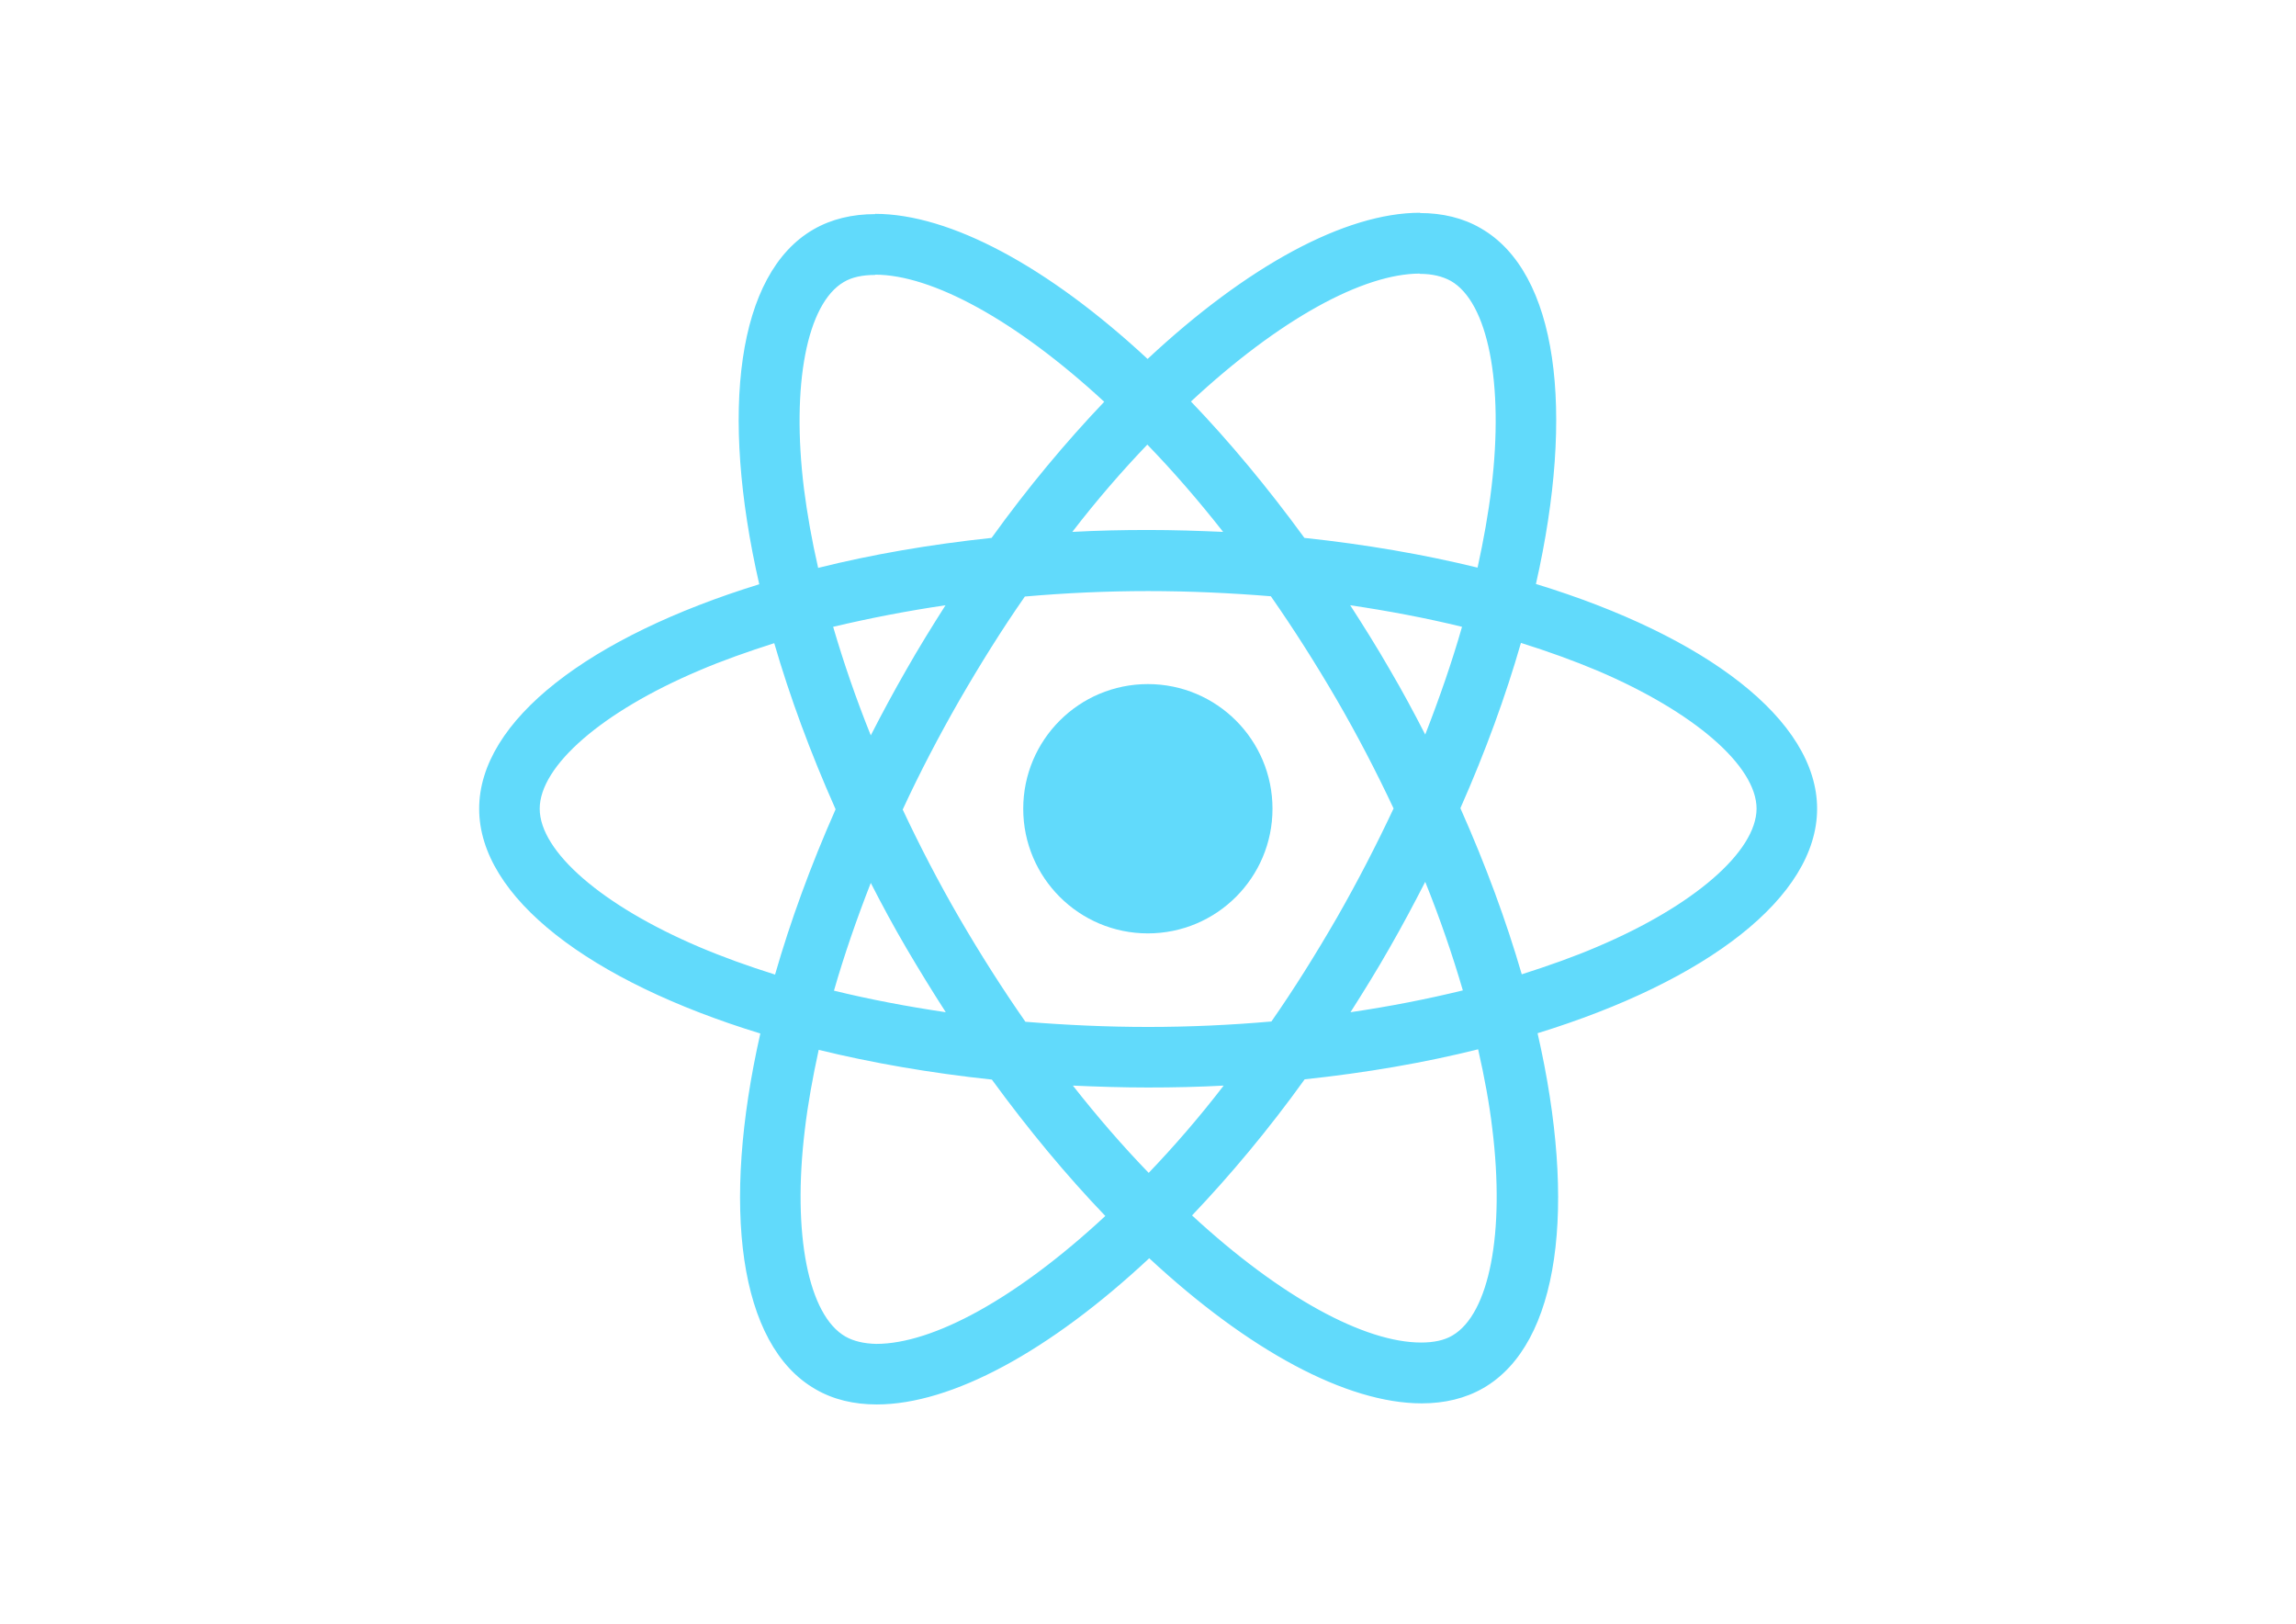
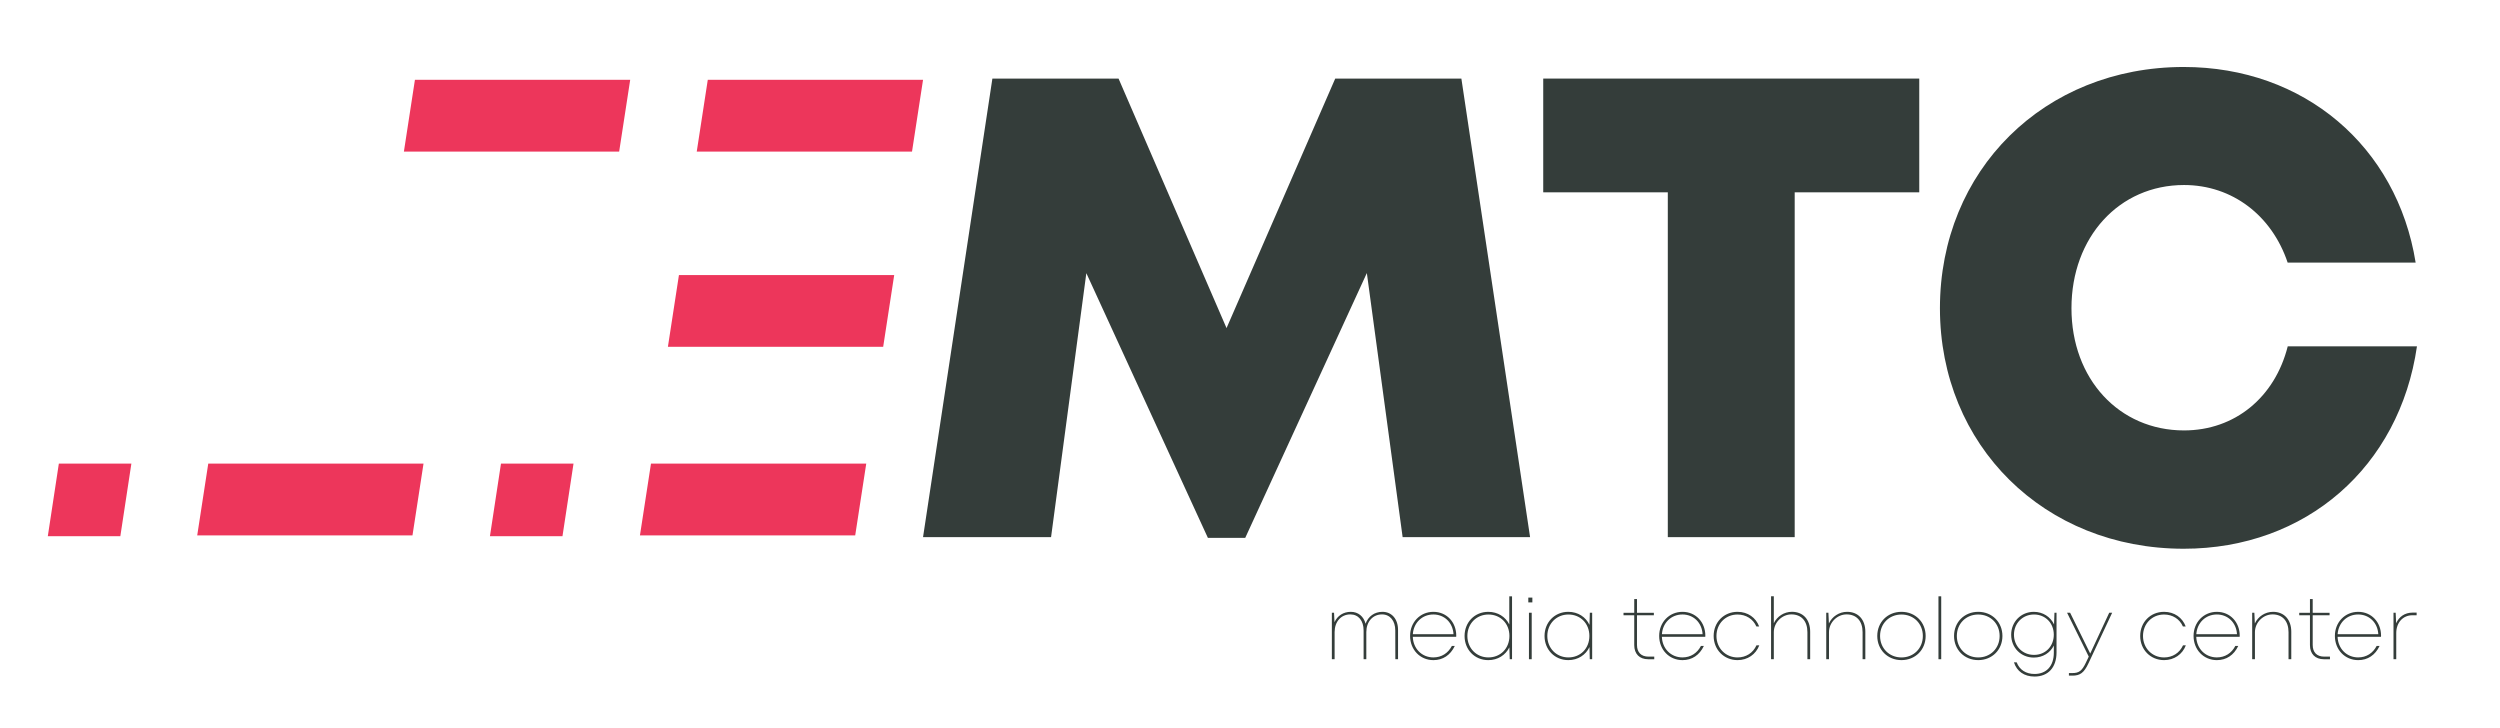
- <svg xmlns="http://www.w3.org/2000/svg" viewBox="0 0 841.9 595.3">
-   <g fill="#61DAFB">
-     <path d="M666.3 296.5c0-32.5-40.7-63.3-103.1-82.4 14.4-63.6 8-114.2-20.2-130.4-6.5-3.8-14.1-5.6-22.4-5.6v22.3c4.6 0 8.3.9 11.4 2.6 13.6 7.8 19.5 37.5 14.9 75.7-1.1 9.4-2.9 19.3-5.1 29.4-19.6-4.8-41-8.5-63.5-10.9-13.5-18.5-27.5-35.3-41.6-50 32.6-30.3 63.2-46.9 84-46.9V78c-27.5 0-63.5 19.6-99.9 53.6-36.4-33.8-72.4-53.2-99.9-53.2v22.3c20.7 0 51.4 16.5 84 46.6-14 14.7-28 31.4-41.3 49.9-22.6 2.4-44 6.1-63.6 11-2.3-10-4-19.7-5.2-29-4.7-38.2 1.1-67.9 14.6-75.8 3-1.8 6.9-2.6 11.5-2.6V78.5c-8.4 0-16 1.8-22.6 5.6-28.1 16.2-34.4 66.7-19.9 130.1-62.2 19.2-102.7 49.9-102.7 82.3 0 32.5 40.7 63.3 103.1 82.4-14.4 63.6-8 114.2 20.2 130.4 6.5 3.8 14.1 5.6 22.5 5.6 27.5 0 63.5-19.6 99.9-53.6 36.4 33.8 72.4 53.2 99.9 53.2 8.4 0 16-1.8 22.6-5.6 28.1-16.2 34.4-66.7 19.9-130.1 62-19.1 102.5-49.9 102.5-82.3zm-130.2-66.7c-3.7 12.9-8.3 26.2-13.5 39.5-4.1-8-8.4-16-13.1-24-4.6-8-9.5-15.8-14.4-23.4 14.2 2.1 27.9 4.7 41 7.9zm-45.8 106.5c-7.8 13.5-15.8 26.3-24.1 38.2-14.9 1.3-30 2-45.2 2-15.1 0-30.2-.7-45-1.9-8.3-11.9-16.4-24.6-24.2-38-7.6-13.1-14.5-26.4-20.8-39.8 6.2-13.4 13.2-26.8 20.7-39.9 7.8-13.5 15.8-26.3 24.1-38.2 14.9-1.3 30-2 45.2-2 15.1 0 30.2.7 45 1.9 8.3 11.9 16.4 24.6 24.2 38 7.6 13.1 14.5 26.4 20.8 39.8-6.3 13.4-13.2 26.8-20.7 39.9zm32.3-13c5.4 13.4 10 26.8 13.8 39.8-13.1 3.2-26.9 5.9-41.2 8 4.9-7.7 9.8-15.6 14.4-23.7 4.6-8 8.9-16.1 13-24.1zM421.2 430c-9.3-9.6-18.6-20.3-27.8-32 9 .4 18.2.7 27.5.7 9.4 0 18.7-.2 27.8-.7-9 11.7-18.3 22.4-27.5 32zm-74.4-58.9c-14.2-2.1-27.9-4.7-41-7.9 3.7-12.9 8.3-26.2 13.5-39.5 4.1 8 8.4 16 13.1 24 4.7 8 9.5 15.8 14.4 23.4zM420.7 163c9.3 9.6 18.6 20.3 27.8 32-9-.4-18.2-.7-27.5-.7-9.4 0-18.7.2-27.8.7 9-11.7 18.3-22.4 27.5-32zm-74 58.9c-4.9 7.7-9.8 15.6-14.4 23.7-4.6 8-8.9 16-13 24-5.4-13.4-10-26.8-13.8-39.8 13.1-3.1 26.9-5.8 41.2-7.9zm-90.5 125.2c-35.4-15.1-58.3-34.9-58.3-50.6 0-15.7 22.9-35.6 58.3-50.6 8.6-3.7 18-7 27.7-10.1 5.7 19.6 13.2 40 22.5 60.9-9.2 20.8-16.6 41.1-22.2 60.6-9.9-3.1-19.3-6.5-28-10.2zM310 490c-13.6-7.8-19.5-37.5-14.9-75.7 1.1-9.4 2.9-19.3 5.1-29.4 19.6 4.8 41 8.5 63.5 10.9 13.5 18.5 27.5 35.3 41.6 50-32.6 30.3-63.2 46.9-84 46.9-4.5-.1-8.3-1-11.3-2.7zm237.2-76.2c4.7 38.2-1.1 67.9-14.6 75.8-3 1.8-6.9 2.6-11.5 2.6-20.7 0-51.4-16.5-84-46.6 14-14.7 28-31.4 41.3-49.9 22.6-2.4 44-6.1 63.6-11 2.3 10.1 4.1 19.8 5.2 29.1zm38.5-66.7c-8.6 3.7-18 7-27.7 10.1-5.7-19.6-13.2-40-22.5-60.9 9.2-20.8 16.6-41.1 22.2-60.6 9.9 3.1 19.3 6.5 28.1 10.2 35.4 15.1 58.3 34.9 58.3 50.6-.1 15.7-23 35.6-58.4 50.6zM320.8 78.4z" />
-     <circle cx="420.9" cy="296.5" r="45.7" />
-     <path d="M520.5 78.1z" />
+ <svg xmlns="http://www.w3.org/2000/svg" version="1.1" id="Layer_1" x="0px" y="0px" viewBox="0 0 1987 578" style="enable-background:new 0 0 1987 578;" xml:space="preserve">
+   <style type="text/css">
+ 	.st0{fill:#343D3A;}
+ 	.st1{fill:#ED365B;}
+ </style>
+   <g>
+     <path class="st0" d="M1111.16,500.63v23.31h-2.14l-0.05-22.82c0-7.73-4.17-12.79-10.53-12.79c-7.34,0-12.44,5.69-12.49,14.01v21.6   h-2.16v-22.82c0-7.84-4.12-12.79-10.55-12.79c-7.34,0-12.44,5.69-12.49,14.01v21.6h-2.19V487h1.74l0.35,7.53   c2.32-5.12,7.05-8.25,12.95-8.25c5.91,0,10.24,3.65,11.76,9.46c2.08-5.83,7.07-9.46,13.4-9.46   C1106.21,486.28,1111.16,492.06,1111.16,500.63z" />
+     <path class="st0" d="M1157.38,506.14h-34.49c0.33,9.45,7.22,16.37,16.36,16.37c6.51,0,11.72-3.39,14.68-9.1h2.33   c-3.49,7.31-9.44,11.26-17,11.26c-10.54,0-18.52-8.28-18.52-19.24c0-10.86,7.99-19.14,18.52-19.14c10.62,0,18.17,8.28,18.17,18.94   C1157.41,505.51,1157.39,505.85,1157.38,506.14z M1122.92,504.07h32.33c-0.56-9.35-7.33-15.68-16.01-15.68   C1130.31,488.38,1123.53,494.98,1122.92,504.07z" />
+     <path class="st0" d="M1201.77,473.95v50h-1.83l-0.31-9.42c-3.01,6.12-9.13,10.14-16.76,10.14c-10.79,0-18.83-8.28-18.83-19.19   c0-10.93,8.04-19.19,18.83-19.19c7.59,0,13.68,3.96,16.71,10.03v-22.36H1201.77z M1199.69,505.47c0-9.83-7.05-17.05-16.69-17.05   c-9.55,0-16.73,7.3-16.73,17.05c0,9.7,7.18,17.05,16.73,17.05C1192.64,522.52,1199.69,515.29,1199.69,505.47z" />
+     <path class="st0" d="M1214.7,474.97h3.22v3.82h-3.22V474.97z M1215.21,487h2.19v36.95h-2.19V487z" />
+     <path class="st0" d="M1265.46,487v36.95h-1.91l-0.24-9.65c-2.96,6.25-9.12,10.36-16.86,10.36c-10.74,0-18.85-8.28-18.85-19.19   c0-10.93,8.11-19.19,18.85-19.19c7.75,0,13.91,4.11,16.87,10.37l0.28-9.66H1265.46z M1263.24,505.47c0-9.85-7.03-17.06-16.68-17.06   c-9.55,0-16.75,7.37-16.75,17.06c0,9.73,7.2,17.05,16.75,17.05C1256.21,522.53,1263.24,515.32,1263.24,505.47z" />
+     <path class="st0" d="M1314.8,521.88v2.09h-4.84c-6.88,0-11.07-4.24-11.07-11.24V489h-8.52v-1.93h8.52v-10.93h2.19v10.93h13.41V489   h-13.41v23.64c0,5.83,3.3,9.24,9.07,9.24H1314.8z" />
+     <path class="st0" d="M1355.35,506.14h-34.49c0.33,9.45,7.22,16.37,16.36,16.37c6.51,0,11.72-3.39,14.68-9.1h2.33   c-3.49,7.31-9.44,11.26-17,11.26c-10.54,0-18.52-8.28-18.52-19.24c0-10.86,7.99-19.14,18.52-19.14c10.62,0,18.17,8.28,18.17,18.94   C1355.38,505.51,1355.36,505.85,1355.35,506.14z M1320.89,504.07h32.33c-0.56-9.35-7.33-15.68-16.01-15.68   C1328.28,488.38,1321.5,494.98,1320.89,504.07z" />
+     <path class="st0" d="M1362.01,505.47c0-11.01,8.18-19.19,18.97-19.19c8.18,0,14.59,4.62,17.19,11.63h-2.22   c-2.58-5.92-8.21-9.49-14.97-9.49c-9.58,0-16.74,7.34-16.74,17.05c0,9.67,7.24,17.06,16.74,17.06c6.71,0,12.3-3.52,15.05-9.6h2.26   c-2.76,7.2-9.3,11.73-17.31,11.73C1370.24,524.66,1362.01,516.38,1362.01,505.47z" />
+     <path class="st0" d="M1438.72,502.08v21.86h-2.19v-21.49c0-8.81-4.79-14.13-12.71-14.13c-7.54,0-13.99,6.48-13.99,14.09v21.52   h-2.19v-50h2.19v21.41c2.55-5.36,8.11-9.08,14.4-9.08C1433.14,486.28,1438.72,492.4,1438.72,502.08z" />
+     <path class="st0" d="M1482.57,502.08v21.86h-2.19v-21.49c0-8.81-4.79-14.13-12.71-14.13c-7.54,0-13.99,6.48-13.99,14.09v21.52   h-2.19V487h1.73l0.39,8.52c2.52-5.45,8.12-9.24,14.47-9.24C1476.99,486.28,1482.57,492.56,1482.57,502.08z" />
+     <path class="st0" d="M1492.05,505.47c0-11.05,8.26-19.19,19.23-19.19c11.01,0,19.23,8.21,19.23,19.19   c0,10.98-8.21,19.19-19.23,19.19C1500.31,524.66,1492.05,516.45,1492.05,505.47z M1528.28,505.47c0-9.77-7.24-17.05-17-17.05   s-17,7.24-17,17.05c0,9.77,7.29,17.06,17,17.06C1521.04,522.53,1528.28,515.24,1528.28,505.47z" />
+     <path class="st0" d="M1540.69,473.95h2.19v50h-2.19V473.95z" />
+     <path class="st0" d="M1553.07,505.47c0-11.05,8.26-19.19,19.23-19.19c11.01,0,19.23,8.21,19.23,19.19   c0,10.98-8.21,19.19-19.23,19.19C1561.33,524.66,1553.07,516.45,1553.07,505.47z M1589.3,505.47c0-9.77-7.24-17.05-17-17.05   s-17,7.24-17,17.05c0,9.77,7.29,17.06,17,17.06C1582.06,522.53,1589.3,515.24,1589.3,505.47z" />
+     <path class="st0" d="M1634.53,487v31.51c0,11.96-6.61,19.21-17.48,19.21c-8.24,0-14.08-4.17-16.37-11.29h2.19   c2.19,5.93,7.39,9.24,14.18,9.24c9.48,0,15.33-6.31,15.33-16.95v-5.63c-2.9,5.8-8.77,9.55-15.91,9.55   c-10.21,0-17.99-7.83-17.99-18.17c0-10.28,7.83-18.18,17.99-18.18c7.25,0,13.24,3.97,16.09,10l0.32-9.28H1634.53z M1632.36,504.46   c0-9.22-6.69-16.06-15.72-16.06c-9.08,0-15.94,6.96-15.94,16.06c0,9.14,6.86,16.05,15.94,16.05   C1625.72,520.51,1632.36,513.71,1632.36,504.46z" />
+     <path class="st0" d="M1678.75,487l-18.83,40.19c-3.57,7.66-6.77,9.8-12.66,9.8h-2.89v-2.04h2.75c5.08,0,7.59-1.56,10.79-8.36   l2.23-4.71L1642.9,487h2.43l15.98,32.44l15.1-32.44H1678.75z" />
+     <path class="st0" d="M1701.03,505.47c0-11.01,8.18-19.19,18.97-19.19c8.18,0,14.59,4.62,17.19,11.63h-2.22   c-2.58-5.92-8.21-9.49-14.97-9.49c-9.58,0-16.74,7.34-16.74,17.05c0,9.67,7.24,17.06,16.74,17.06c6.71,0,12.3-3.52,15.05-9.6h2.26   c-2.76,7.2-9.3,11.73-17.31,11.73C1709.26,524.66,1701.03,516.38,1701.03,505.47z" />
+     <path class="st0" d="M1780.08,506.14h-34.49c0.33,9.45,7.22,16.37,16.36,16.37c6.51,0,11.72-3.39,14.68-9.1h2.33   c-3.49,7.31-9.44,11.26-17,11.26c-10.54,0-18.52-8.28-18.52-19.24c0-10.86,7.99-19.14,18.52-19.14c10.62,0,18.17,8.28,18.17,18.94   C1780.12,505.51,1780.1,505.85,1780.08,506.14z M1745.63,504.07h32.33c-0.56-9.35-7.33-15.68-16.01-15.68   C1753.01,488.38,1746.24,494.98,1745.63,504.07z" />
+     <path class="st0" d="M1821.11,502.08v21.86h-2.19v-21.49c0-8.81-4.79-14.13-12.71-14.13c-7.54,0-13.99,6.48-13.99,14.09v21.52   h-2.19V487h1.73l0.39,8.52c2.52-5.45,8.12-9.24,14.47-9.24C1815.53,486.28,1821.11,492.56,1821.11,502.08z" />
+     <path class="st0" d="M1851.86,521.88v2.09h-4.84c-6.88,0-11.07-4.24-11.07-11.24V489h-8.52v-1.93h8.52v-10.93h2.19v10.93h13.41V489   h-13.41v23.64c0,5.83,3.3,9.24,9.07,9.24H1851.86z" />
+     <path class="st0" d="M1892.41,506.14h-34.49c0.33,9.45,7.22,16.37,16.36,16.37c6.51,0,11.72-3.39,14.68-9.1h2.33   c-3.49,7.31-9.44,11.26-17,11.26c-10.54,0-18.52-8.28-18.52-19.24c0-10.86,7.99-19.14,18.52-19.14c10.62,0,18.17,8.28,18.17,18.94   C1892.44,505.51,1892.42,505.85,1892.41,506.14z M1857.95,504.07h32.33c-0.56-9.35-7.33-15.68-16.01-15.68   C1865.34,488.38,1858.56,494.98,1857.95,504.07z" />
+     <path class="st0" d="M1920.74,486.89V489h-3.32c-7.71,0-12.88,5.97-12.88,14.14v20.8h-2.19V487h1.73l0.36,8.37   c2.3-5.19,6.88-8.47,13.12-8.47H1920.74z" />
  </g>
+   <path class="st0" d="M1114.81,426.92l-28.44-209.9L989.7,427.52h-29.66l-96.62-210.41l-28.04,209.81H733.63l55.12-364.47h100.27  l85.83,198.32l86.39-198.32h100.26l54.61,364.47H1114.81z" />
+   <path class="st0" d="M1525.43,152.86h-99.01v274.06h-100.85V152.86h-99.01V62.45h298.87V152.86z" />
+   <path class="st0" d="M1735.64,436.14c-110.93,0-193.78-82.13-193.78-191.15c0-109.63,82.85-191.75,193.78-191.75  c95.52,0,169.5,63.05,184.31,155.46h-101.73c-12.51-37.38-44-61.65-82.36-61.65c-51.61,0-89.46,41.5-89.46,97.93  c0,56.22,37.85,97.12,89.46,97.12c40.44,0,72.23-26.35,82.44-66.85H1921C1907.14,371.09,1832.72,436.14,1735.64,436.14  L1735.64,436.14z" />
+   <polygon class="st1" points="447.06,426.15 389.41,426.15 398.18,368.49 455.83,368.49 " />
+   <polygon class="st1" points="95.65,426.15 38,426.15 46.77,368.49 104.42,368.49 " />
+   <polygon class="st1" points="553.77,120.48 724.87,120.48 733.63,63.45 562.54,63.45 " />
+   <polygon class="st1" points="530.85,275.66 701.95,275.66 710.71,218.62 539.62,218.62 " />
+   <polygon class="st1" points="321.02,120.48 492.11,120.48 500.88,63.45 329.78,63.45 " />
+   <polygon class="st1" points="508.63,425.53 679.72,425.53 688.49,368.49 517.4,368.49 " />
+   <polygon class="st1" points="156.75,425.53 327.84,425.53 336.61,368.49 165.52,368.49 " />
</svg>
